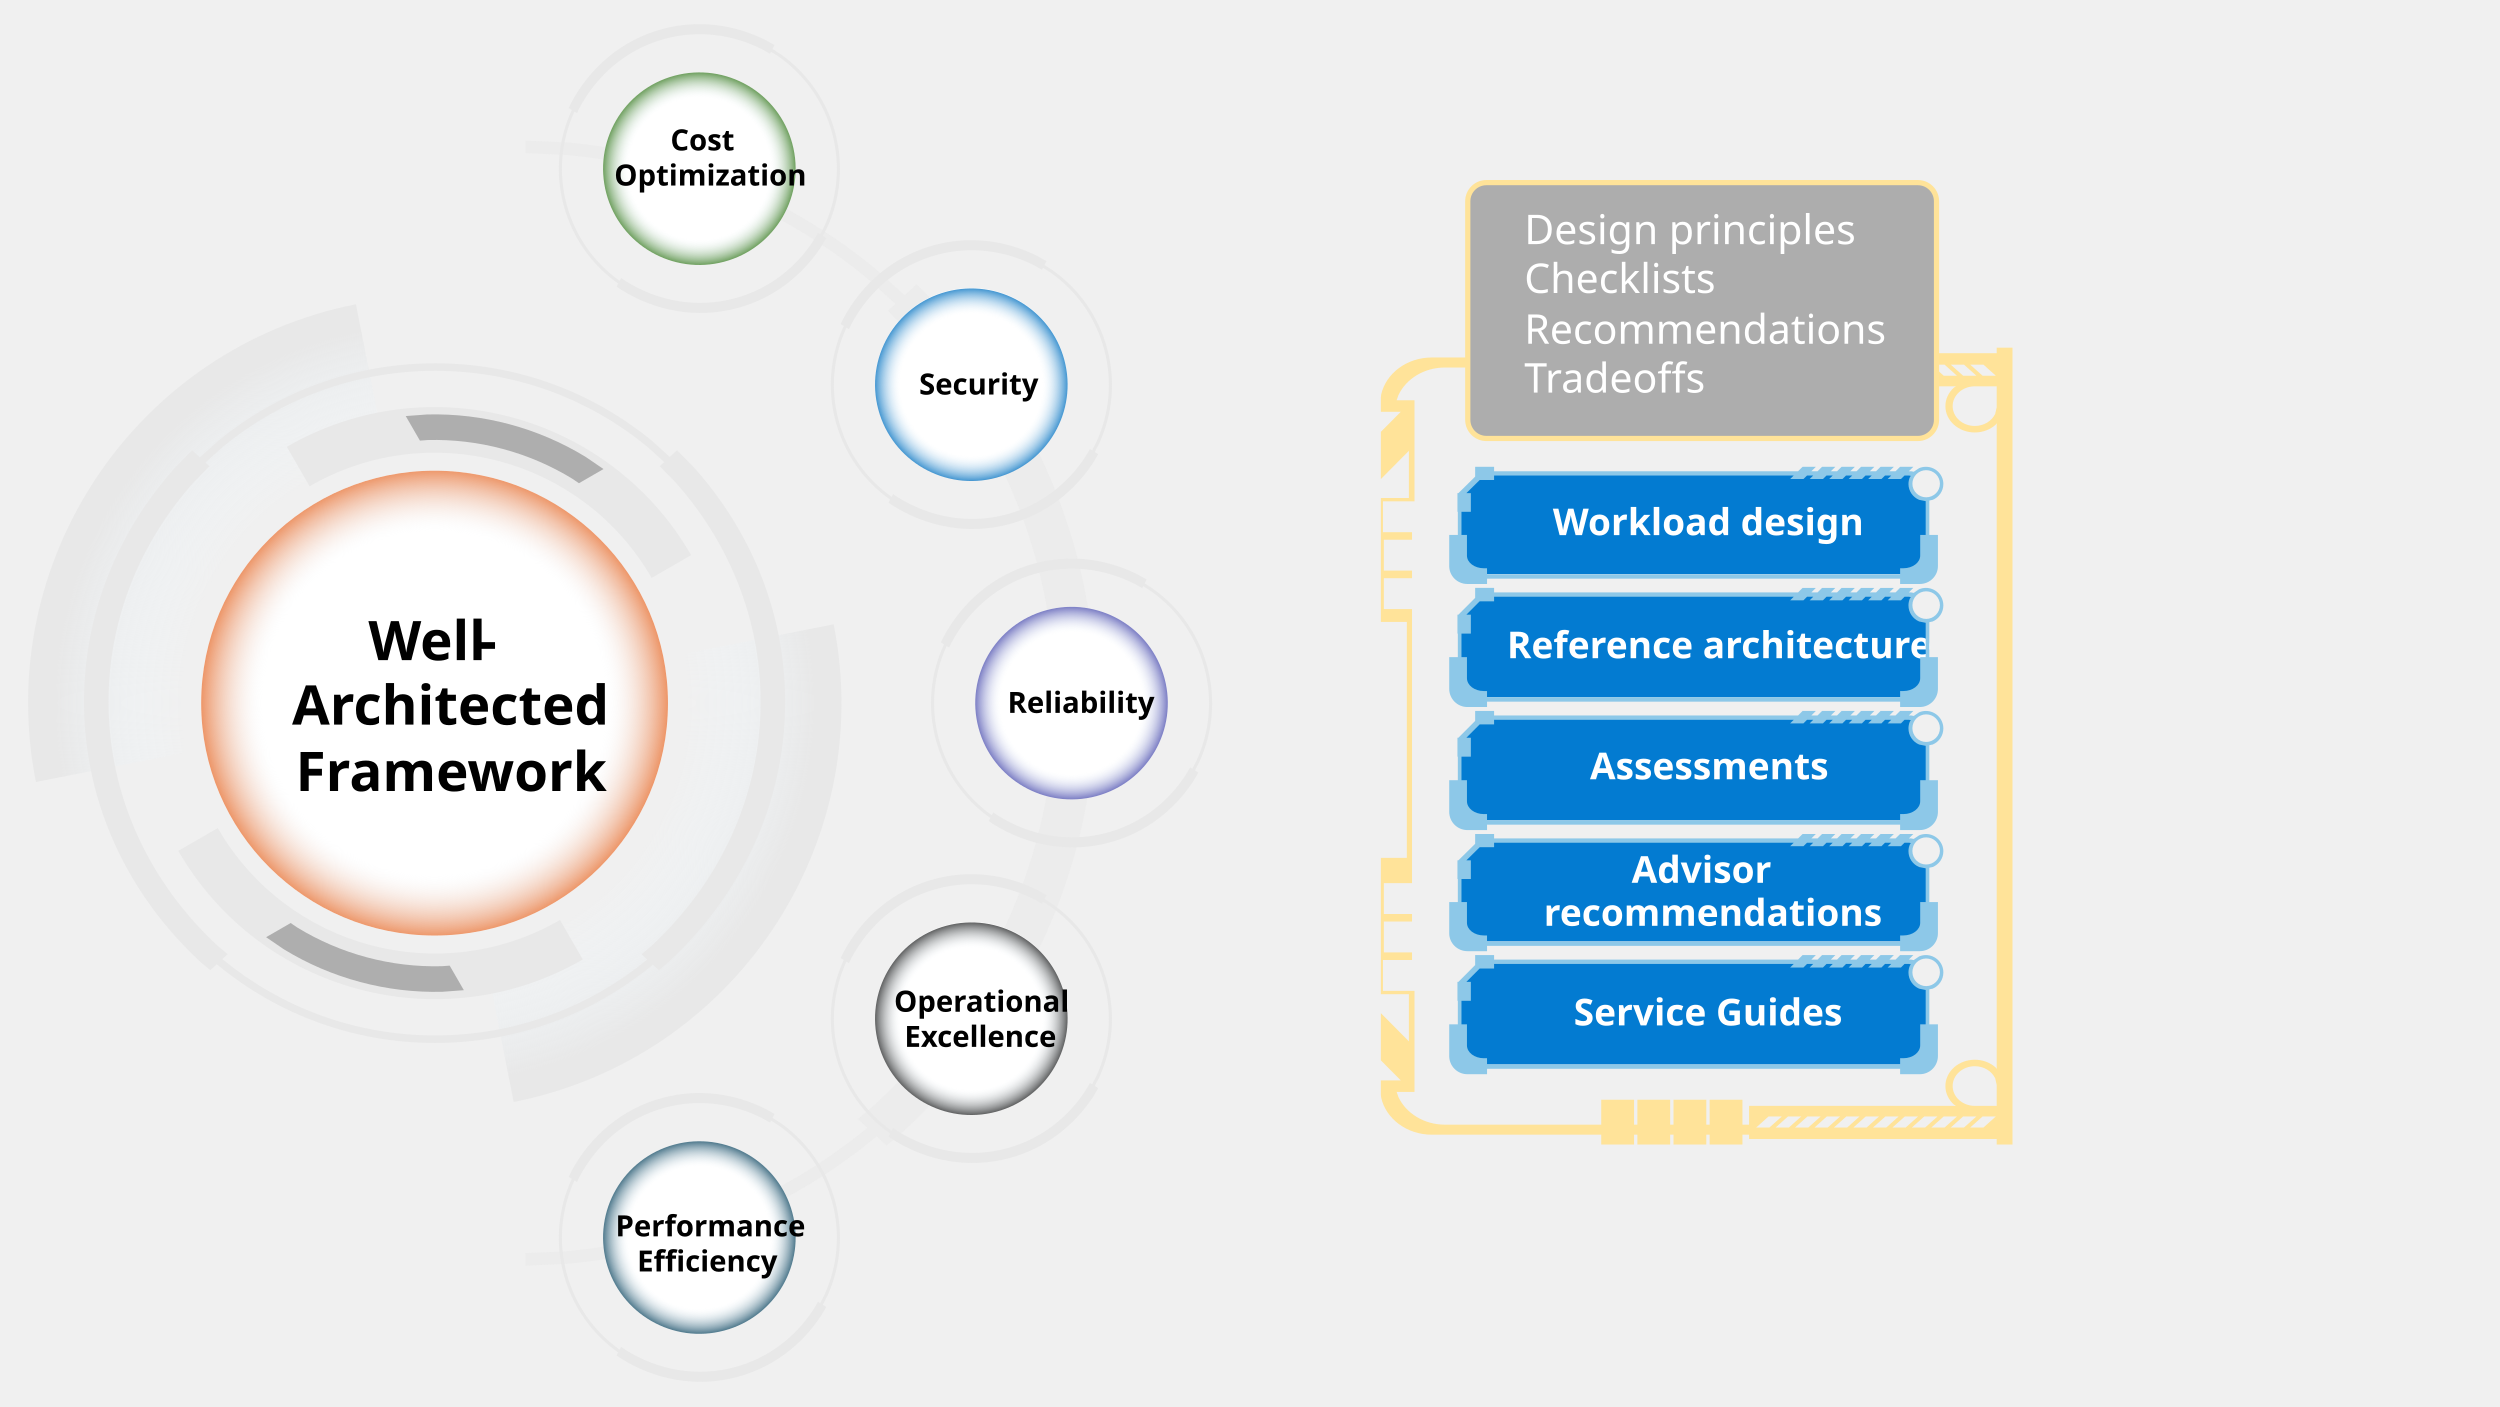
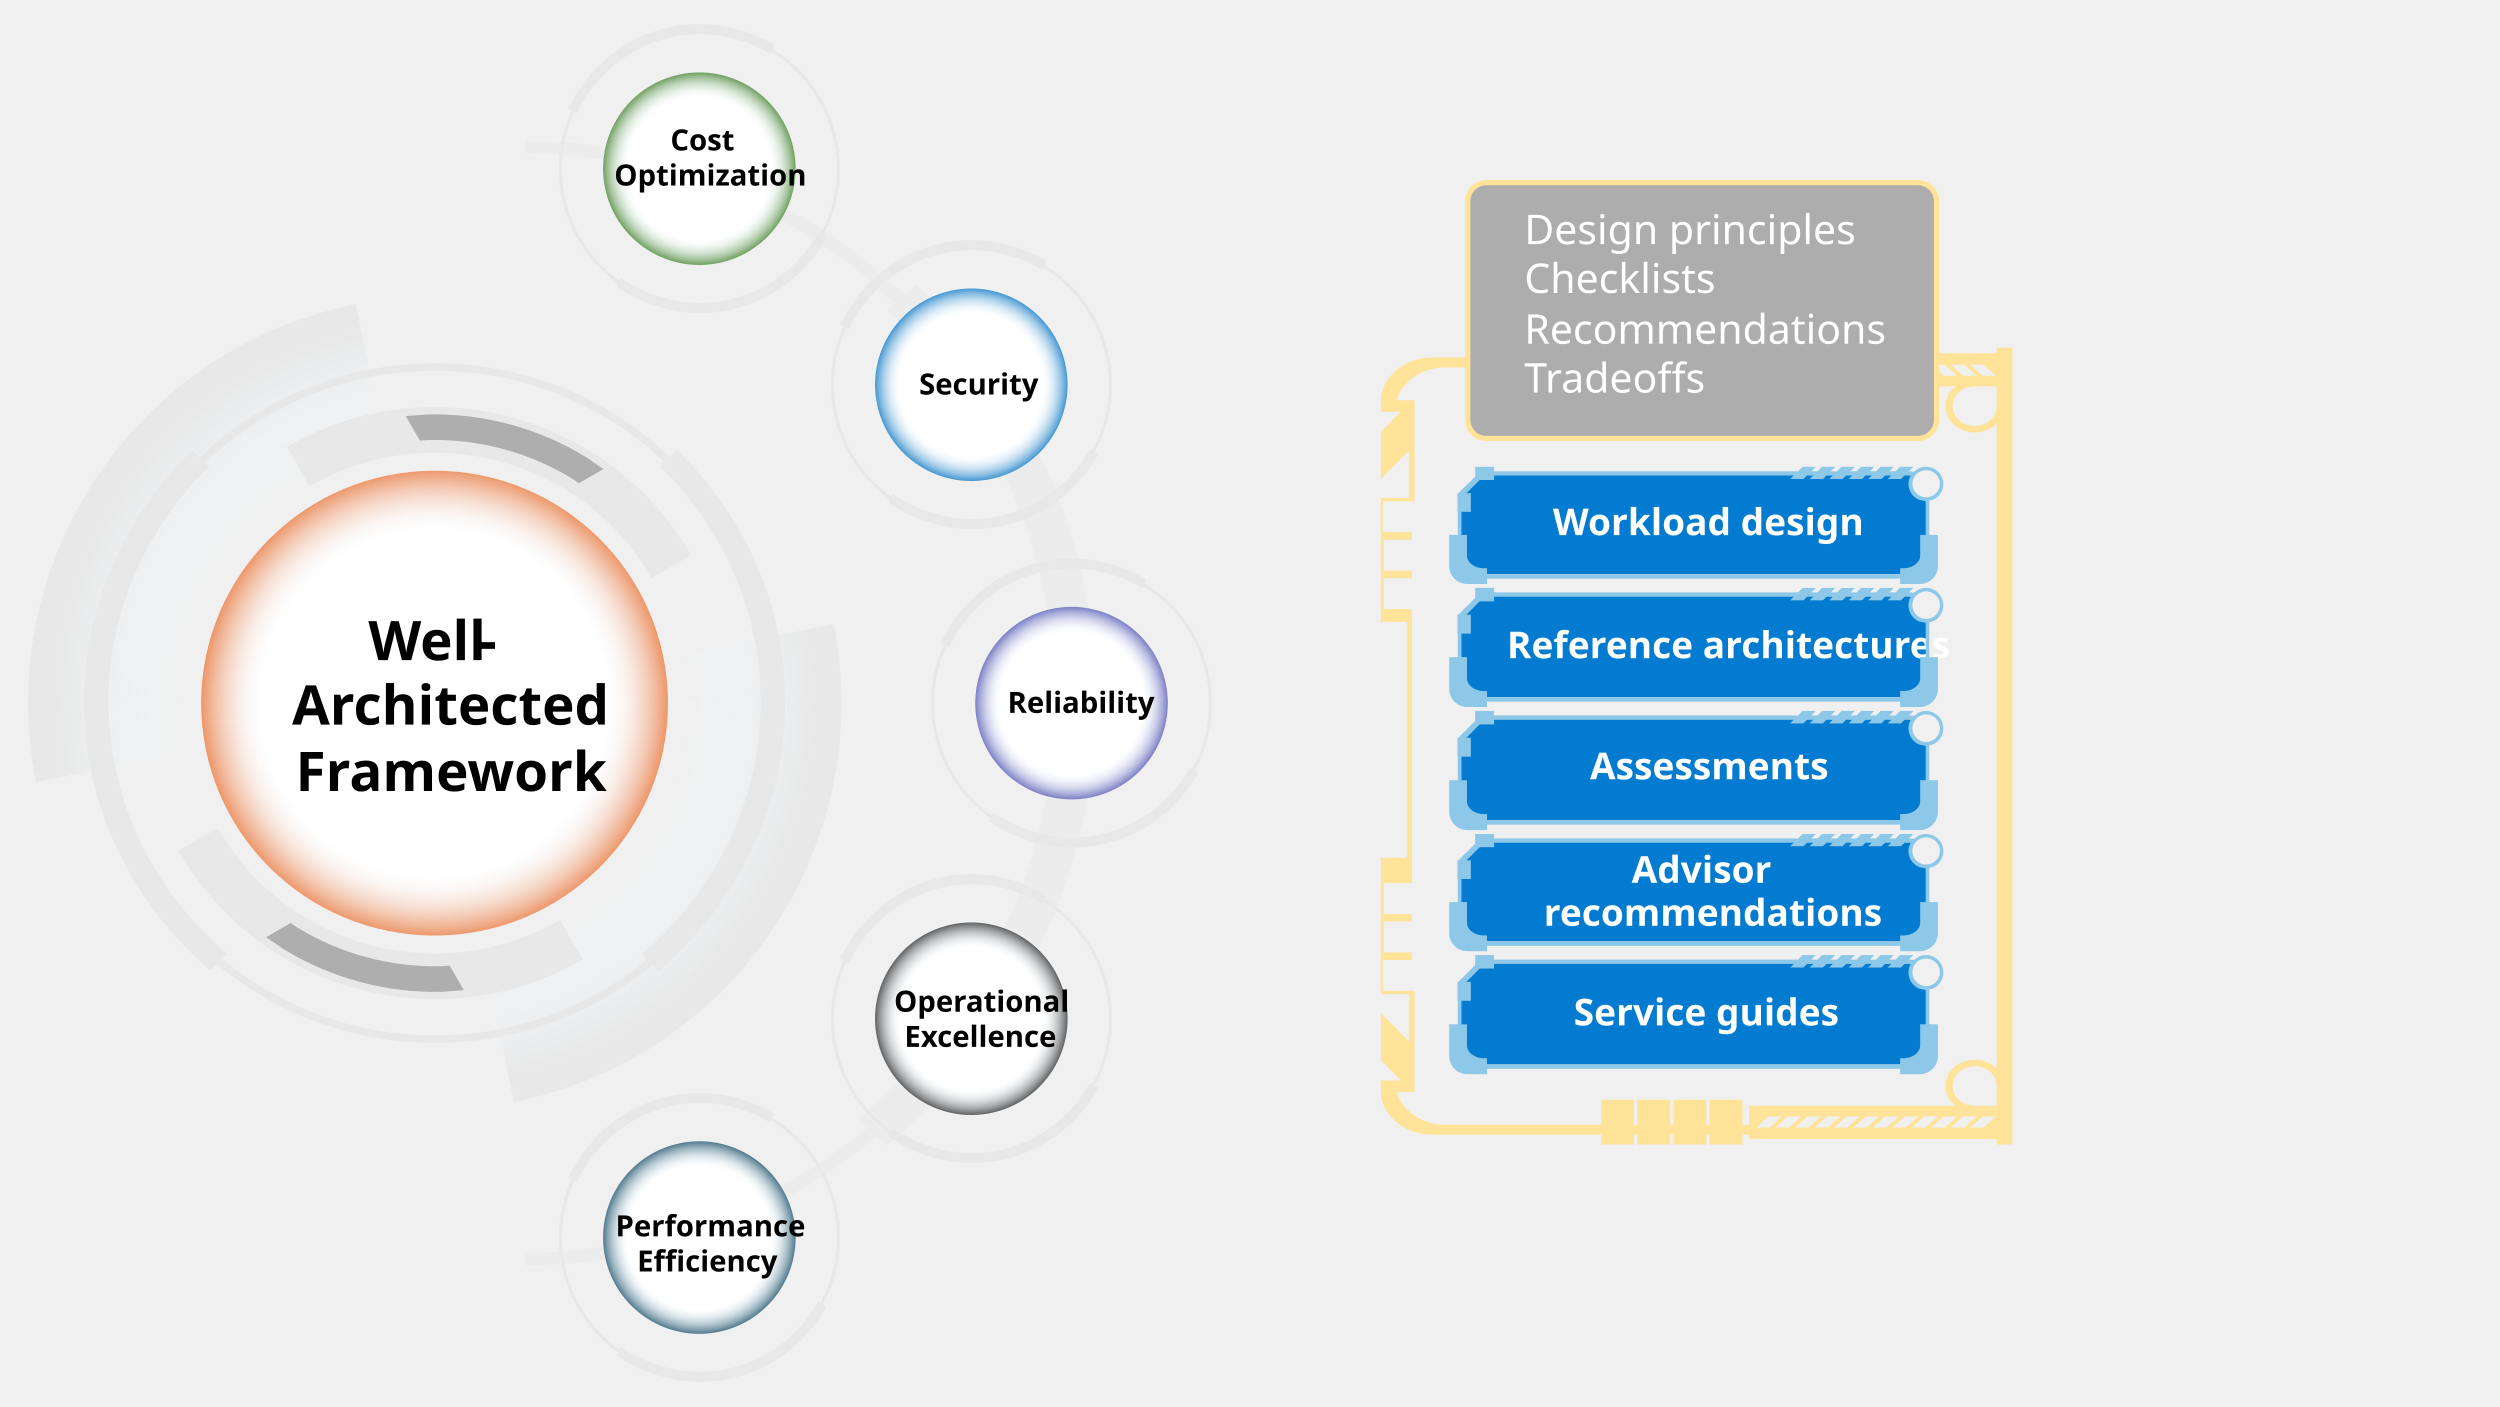
<svg xmlns="http://www.w3.org/2000/svg" width="1280" height="720" overflow="hidden">
  <defs>
    <clipPath id="clip0">
      <rect x="0" y="0" width="1280" height="720" />
    </clipPath>
    <radialGradient cx="1982964" cy="1982964" r="2804334" fx="1982964" fy="1982964" gradientUnits="userSpaceOnUse" spreadMethod="pad" id="fill1" gradientTransform="matrix(-2.03686e-05 -0.000102992 0.000102992 -2.03686e-05 58.7761 604.62)">
      <stop offset="0" stop-color="#F0F8FD" stop-opacity="0" />
      <stop offset="0.44" stop-color="#F0F8FD" stop-opacity="0" />
      <stop offset="0.66" stop-color="#E8E8E8" />
      <stop offset="0.83" stop-color="#E8E8E8" />
      <stop offset="1" stop-color="#D9D9D9" />
    </radialGradient>
    <radialGradient cx="1138237" cy="1133475" r="1606347" fx="1138238" fy="1133475" gradientUnits="userSpaceOnUse" spreadMethod="pad" id="fill2" gradientTransform="matrix(0.000104987 0 0 0.000104987 103 241)">
      <stop offset="0" stop-color="#F0F8FD" stop-opacity="0" />
      <stop offset="0.52" stop-color="#F0F8FD" stop-opacity="0" />
      <stop offset="0.74" stop-color="#E97132" />
      <stop offset="0.97" stop-color="#C00000" />
      <stop offset="1" stop-color="#C00000" />
    </radialGradient>
    <radialGradient cx="469482" cy="469482" r="663948" fx="469482" fy="469482" gradientUnits="userSpaceOnUse" spreadMethod="pad" id="fill3" gradientTransform="matrix(2.71726e-05 0.00010141 -0.00010141 2.71726e-05 392.922 573.26)">
      <stop offset="0" stop-color="#F0F8FD" stop-opacity="0" />
      <stop offset="0.52" stop-color="#F0F8FD" stop-opacity="0" />
      <stop offset="0.74" stop-color="#104862" />
      <stop offset="1" stop-color="#215F9A" />
    </radialGradient>
    <radialGradient cx="469482" cy="469482" r="663948" fx="469482" fy="469482" gradientUnits="userSpaceOnUse" spreadMethod="pad" id="fill4" gradientTransform="matrix(2.71726e-05 0.00010141 -0.00010141 2.71726e-05 392.922 26.006)">
      <stop offset="0" stop-color="#F0F8FD" stop-opacity="0" />
      <stop offset="0.52" stop-color="#F0F8FD" stop-opacity="0" />
      <stop offset="0.74" stop-color="#3B7D23" />
      <stop offset="1" stop-color="#92D050" />
    </radialGradient>
    <radialGradient cx="469482" cy="469482" r="663948" fx="469482" fy="469482" gradientUnits="userSpaceOnUse" spreadMethod="pad" id="fill5" gradientTransform="matrix(2.71726e-05 0.00010141 -0.00010141 2.71726e-05 532.171 136.617)">
      <stop offset="0" stop-color="#F0F8FD" stop-opacity="0" />
      <stop offset="0.52" stop-color="#F0F8FD" stop-opacity="0" />
      <stop offset="0.74" stop-color="#0070C0" />
      <stop offset="1" stop-color="#A2D8F0" />
    </radialGradient>
    <radialGradient cx="469482" cy="469482" r="663948" fx="469482" fy="469482" gradientUnits="userSpaceOnUse" spreadMethod="pad" id="fill6" gradientTransform="matrix(2.71726e-05 0.00010141 -0.00010141 2.71726e-05 532.171 461.218)">
      <stop offset="0" stop-color="#F0F8FD" stop-opacity="0" />
      <stop offset="0.52" stop-color="#F0F8FD" stop-opacity="0" />
      <stop offset="0.74" stop-color="#262626" />
      <stop offset="1" stop-color="#D9D9D9" />
    </radialGradient>
    <radialGradient cx="469482" cy="469482" r="663948" fx="469482" fy="469482" gradientUnits="userSpaceOnUse" spreadMethod="pad" id="fill7" gradientTransform="matrix(2.71726e-05 0.00010141 -0.00010141 2.71726e-05 583.471 299.633)">
      <stop offset="0" stop-color="#F0F8FD" stop-opacity="0" />
      <stop offset="0.52" stop-color="#F0F8FD" stop-opacity="0" />
      <stop offset="0.74" stop-color="#4C4EAE" />
      <stop offset="1" stop-color="#E59EDD" />
    </radialGradient>
  </defs>
  <g clip-path="url(#clip0)">
    <rect x="0" y="0" width="1280" height="720" fill="#22375A" fill-opacity="0" />
    <path d="M759.477 242 978.227 242 980.153 242.384 978.831 244.322C978.427 245.264 978.204 246.3 978.204 247.388 978.204 251.737 981.773 255.263 986.176 255.263L987 255.099 987 285.333C987 290.12 983.072 294 978.227 294L756.773 294C751.928 294 748 290.12 748 285.333L748 252.28Z" fill="#037BD1" fill-rule="evenodd" />
    <text fill="#FFFFFF" font-family="Segoe Sans Text Semibold,Segoe Sans Text Semibold_MSFontService,sans-serif" font-weight="600" font-size="19" transform="translate(795.063 274)">Workload design</text>
    <path d="M764.972 243.464 764.972 245.769 757.604 245.769 750.795 252.479 753.079 252.479 753.079 262.037 748.274 262.037 748.274 273.874 751.079 273.874 751.079 284.461C751.079 288.042 754.93 290.944 759.682 290.944L761.361 290.944 761.361 294.092 972.86 294.092 972.86 290.944 974.539 290.944C979.291 290.944 983.142 288.042 983.142 284.461L983.142 273.874 985.947 273.874 985.947 256.584 982.59 255.916C979.384 254.579 977.135 251.45 977.135 247.804 977.135 246.588 977.385 245.43 977.837 244.377L978.332 243.653 977.385 243.464 975.118 243.464 973.292 245.264 966.488 245.264 968.315 243.464 965.134 243.464 963.308 245.264 956.504 245.264 958.33 243.464 955.149 243.464 953.323 245.264 946.519 245.264 948.346 243.464 945.165 243.464 943.339 245.264 936.535 245.264 938.361 243.464 935.18 243.464 933.354 245.264 926.55 245.264 928.376 243.464 925.196 243.464 923.37 245.264 916.566 245.264 918.392 243.464ZM986.196 240.729C982.303 240.729 979.146 243.84 979.146 247.677 979.146 251.515 982.303 254.625 986.196 254.625 990.09 254.625 993.246 251.515 993.246 247.677 993.246 243.84 990.09 240.729 986.196 240.729ZM755.274 239 764.972 239 764.972 241.274 920.615 241.274 922.914 239.007 929.718 239.007 927.419 241.274 930.599 241.274 932.899 239.007 939.702 239.007 937.403 241.274 940.584 241.274 942.883 239.007 949.687 239.007 947.388 241.274 950.568 241.274 952.868 239.007 959.672 239.007 957.372 241.274 960.553 241.274 962.852 239.007 969.656 239.007 967.357 241.274 970.537 241.274 972.837 239.007 979.641 239.007 977.341 241.274 978.508 241.274 979.818 241.534 982.59 239.692C983.659 239.246 984.834 239 986.067 239 991.001 239 995 242.942 995 247.804 995 251.45 992.75 254.579 989.544 255.916L987.81 256.261 987.81 273.874 992.221 273.874 992.221 289.832C992.221 294.895 988.056 299 982.919 299L972.86 299 972.86 296.283 761.361 296.283 761.361 299 751.303 299C746.165 299 742 294.895 742 289.832L742 273.874 746.411 273.874 746.411 262.037 746.212 262.037 746.212 252.479 746.712 252.479 755.274 244.041Z" fill="#8DC8E8" fill-rule="evenodd" />
    <path d="M759.477 305 978.227 305 980.153 305.384 978.831 307.322C978.427 308.264 978.204 309.3 978.204 310.388 978.204 314.737 981.773 318.263 986.176 318.263L987 318.099 987 348.333C987 353.12 983.072 357 978.227 357L756.773 357C751.928 357 748 353.12 748 348.333L748 315.28Z" fill="#037BD1" fill-rule="evenodd" />
-     <text fill="#FFFFFF" font-family="Segoe Sans Text Semibold,Segoe Sans Text Semibold_MSFontService,sans-serif" font-weight="600" font-size="19" transform="translate(771.563 337)">Reference architecture</text>
+     <text fill="#FFFFFF" font-family="Segoe Sans Text Semibold,Segoe Sans Text Semibold_MSFontService,sans-serif" font-weight="600" font-size="19" transform="translate(771.563 337)">Reference architectures</text>
    <path d="M764.972 305.539 764.972 307.881 757.604 307.881 750.795 314.704 753.079 314.704 753.079 324.421 748.274 324.421 748.274 336.455 751.079 336.455 751.079 347.219C751.079 350.859 754.93 353.81 759.682 353.81L761.361 353.81 761.361 357.011 972.86 357.011 972.86 353.81 974.539 353.81C979.291 353.81 983.142 350.859 983.142 347.219L983.142 336.455 985.947 336.455 985.947 318.877 982.59 318.198C979.384 316.839 977.135 313.658 977.135 309.951 977.135 308.715 977.385 307.537 977.837 306.467L978.332 305.73 977.385 305.539 975.118 305.539 973.292 307.369 966.488 307.369 968.315 305.539 965.134 305.539 963.308 307.368 956.504 307.369 958.33 305.539 955.149 305.539 953.323 307.369 946.519 307.369 948.346 305.539 945.165 305.539 943.339 307.369 936.535 307.368 938.361 305.539 935.18 305.539 933.354 307.368 926.55 307.369 928.376 305.539 925.196 305.539 923.37 307.369 916.566 307.368 918.392 305.539ZM986.196 302.758C982.303 302.758 979.146 305.92 979.146 309.822 979.146 313.723 982.303 316.886 986.196 316.886 990.09 316.886 993.246 313.723 993.246 309.822 993.246 305.92 990.09 302.758 986.196 302.758ZM755.274 301 764.972 301 764.972 303.312 920.615 303.312 922.914 301.008 929.718 301.008 927.419 303.312 930.599 303.312 932.899 301.008 939.702 301.007 937.403 303.312 940.584 303.312 942.883 301.007 949.687 301.008 947.388 303.312 950.568 303.312 952.868 301.008 959.672 301.008 957.372 303.312 960.553 303.312 962.852 301.008 969.656 301.007 967.357 303.312 970.537 303.312 972.837 301.008 979.641 301.008 977.341 303.312 978.508 303.312 979.818 303.577 982.59 301.703C983.659 301.251 984.834 301 986.067 301 991.001 301 995 305.007 995 309.951 995 313.658 992.75 316.839 989.544 318.198L987.81 318.548 987.81 336.455 992.221 336.455 992.221 352.679C992.221 357.827 988.056 362 982.919 362L972.86 362 972.86 359.238 761.361 359.238 761.361 362 751.303 362C746.165 362 742 357.827 742 352.679L742 336.455 746.411 336.455 746.411 324.421 746.212 324.421 746.212 314.704 746.712 314.704 755.274 306.125Z" fill="#8DC8E8" fill-rule="evenodd" />
    <path d="M759.477 368 978.227 368 980.153 368.384 978.831 370.322C978.427 371.264 978.204 372.3 978.204 373.388 978.204 377.737 981.773 381.263 986.176 381.263L987 381.099 987 411.333C987 416.12 983.072 420 978.227 420L756.773 420C751.928 420 748 416.12 748 411.333L748 378.28Z" fill="#037BD1" fill-rule="evenodd" />
    <text fill="#FFFFFF" font-family="Segoe Sans Text Semibold,Segoe Sans Text Semibold_MSFontService,sans-serif" font-weight="600" font-size="19" transform="translate(814.063 399)">Assessments</text>
    <path d="M764.972 368.539 764.972 370.881 757.604 370.881 750.795 377.704 753.079 377.704 753.079 387.421 748.274 387.421 748.274 399.455 751.079 399.455 751.079 410.219C751.079 413.859 754.93 416.81 759.682 416.81L761.361 416.81 761.361 420.011 972.86 420.011 972.86 416.81 974.539 416.81C979.291 416.81 983.142 413.859 983.142 410.219L983.142 399.455 985.947 399.455 985.947 381.877 982.59 381.198C979.384 379.839 977.135 376.658 977.135 372.951 977.135 371.715 977.385 370.537 977.837 369.467L978.332 368.73 977.385 368.539 975.118 368.539 973.292 370.369 966.488 370.369 968.315 368.539 965.134 368.539 963.308 370.368 956.504 370.369 958.33 368.539 955.149 368.539 953.323 370.369 946.519 370.369 948.346 368.539 945.165 368.539 943.339 370.369 936.535 370.368 938.361 368.539 935.18 368.539 933.354 370.368 926.55 370.369 928.376 368.539 925.196 368.539 923.37 370.369 916.566 370.368 918.392 368.539ZM986.196 365.758C982.303 365.758 979.146 368.92 979.146 372.822 979.146 376.723 982.303 379.886 986.196 379.886 990.09 379.886 993.246 376.723 993.246 372.822 993.246 368.92 990.09 365.758 986.196 365.758ZM755.274 364 764.972 364 764.972 366.312 920.615 366.312 922.914 364.008 929.718 364.008 927.419 366.312 930.599 366.312 932.899 364.008 939.702 364.007 937.403 366.312 940.584 366.312 942.883 364.007 949.687 364.008 947.388 366.312 950.568 366.312 952.868 364.008 959.672 364.008 957.372 366.312 960.553 366.312 962.852 364.008 969.656 364.007 967.357 366.312 970.537 366.312 972.837 364.008 979.641 364.008 977.341 366.312 978.508 366.312 979.818 366.577 982.59 364.703C983.659 364.251 984.834 364 986.067 364 991.001 364 995 368.007 995 372.951 995 376.658 992.75 379.839 989.544 381.198L987.81 381.548 987.81 399.455 992.221 399.455 992.221 415.679C992.221 420.827 988.056 425 982.919 425L972.86 425 972.86 422.238 761.361 422.238 761.361 425 751.303 425C746.165 425 742 420.827 742 415.679L742 399.455 746.411 399.455 746.411 387.421 746.212 387.421 746.212 377.704 746.712 377.704 755.274 369.125Z" fill="#8DC8E8" fill-rule="evenodd" />
    <path d="M759.477 430 978.227 430 980.153 430.384 978.831 432.322C978.427 433.264 978.204 434.3 978.204 435.388 978.204 439.737 981.773 443.263 986.176 443.263L987 443.099 987 473.333C987 478.12 983.072 482 978.227 482L756.773 482C751.928 482 748 478.12 748 473.333L748 440.28Z" fill="#037BD1" fill-rule="evenodd" />
    <text fill="#FFFFFF" font-family="Segoe Sans Text Semibold,Segoe Sans Text Semibold_MSFontService,sans-serif" font-weight="600" font-size="19" transform="translate(835.396 452)">Advisor</text>
    <text fill="#FFFFFF" font-family="Segoe Sans Text Semibold,Segoe Sans Text Semibold_MSFontService,sans-serif" font-weight="600" font-size="19" transform="translate(790.396 474)">recommendations</text>
    <path d="M764.972 431.464 764.972 433.769 757.604 433.769 750.795 440.479 753.079 440.479 753.079 450.037 748.274 450.037 748.274 461.874 751.079 461.874 751.079 472.461C751.079 476.042 754.93 478.944 759.682 478.944L761.361 478.944 761.361 482.092 972.86 482.092 972.86 478.944 974.539 478.944C979.291 478.944 983.142 476.042 983.142 472.461L983.142 461.874 985.947 461.874 985.947 444.584 982.59 443.916C979.384 442.579 977.135 439.45 977.135 435.804 977.135 434.588 977.385 433.43 977.837 432.377L978.332 431.653 977.385 431.464 975.118 431.464 973.292 433.264 966.488 433.264 968.315 431.464 965.134 431.464 963.308 433.264 956.504 433.264 958.33 431.464 955.149 431.464 953.323 433.264 946.519 433.264 948.346 431.464 945.165 431.464 943.339 433.264 936.535 433.264 938.361 431.464 935.18 431.464 933.354 433.264 926.55 433.264 928.376 431.464 925.196 431.464 923.37 433.264 916.566 433.264 918.392 431.464ZM986.196 428.729C982.303 428.729 979.146 431.84 979.146 435.677 979.146 439.515 982.303 442.625 986.196 442.625 990.09 442.625 993.246 439.515 993.246 435.677 993.246 431.84 990.09 428.729 986.196 428.729ZM755.274 427 764.972 427 764.972 429.274 920.615 429.274 922.914 427.007 929.718 427.007 927.419 429.274 930.599 429.274 932.899 427.007 939.702 427.007 937.403 429.274 940.584 429.274 942.883 427.007 949.687 427.007 947.388 429.274 950.568 429.274 952.868 427.007 959.672 427.007 957.372 429.274 960.553 429.274 962.852 427.007 969.656 427.007 967.357 429.274 970.537 429.274 972.837 427.007 979.641 427.007 977.341 429.274 978.508 429.274 979.818 429.534 982.59 427.692C983.659 427.246 984.834 427 986.067 427 991.001 427 995 430.942 995 435.804 995 439.45 992.75 442.579 989.544 443.916L987.81 444.261 987.81 461.874 992.221 461.874 992.221 477.832C992.221 482.895 988.056 487 982.919 487L972.86 487 972.86 484.283 761.361 484.283 761.361 487 751.303 487C746.165 487 742 482.895 742 477.832L742 461.874 746.411 461.874 746.411 450.037 746.212 450.037 746.212 440.479 746.712 440.479 755.274 432.041Z" fill="#8DC8E8" fill-rule="evenodd" />
    <path d="M759.477 493 978.227 493 980.153 493.384 978.831 495.322C978.427 496.264 978.204 497.3 978.204 498.388 978.204 502.737 981.773 506.263 986.176 506.263L987 506.099 987 536.333C987 541.12 983.072 545 978.227 545L756.773 545C751.928 545 748 541.12 748 536.333L748 503.28Z" fill="#037BD1" fill-rule="evenodd" />
-     <text fill="#FFFFFF" font-family="Segoe Sans Text Semibold,Segoe Sans Text Semibold_MSFontService,sans-serif" font-weight="600" font-size="19" transform="translate(805.729 525)">Service Guides</text>
+     <text fill="#FFFFFF" font-family="Segoe Sans Text Semibold,Segoe Sans Text Semibold_MSFontService,sans-serif" font-weight="600" font-size="19" transform="translate(805.729 525)">Service guides</text>
    <path d="M764.972 493.539 764.972 495.881 757.604 495.881 750.795 502.704 753.079 502.704 753.079 512.421 748.274 512.421 748.274 524.455 751.079 524.455 751.079 535.219C751.079 538.859 754.93 541.81 759.682 541.81L761.361 541.81 761.361 545.011 972.86 545.011 972.86 541.81 974.539 541.81C979.291 541.81 983.142 538.859 983.142 535.219L983.142 524.455 985.947 524.455 985.947 506.877 982.59 506.198C979.384 504.839 977.135 501.658 977.135 497.951 977.135 496.715 977.385 495.537 977.837 494.467L978.332 493.73 977.385 493.539 975.118 493.539 973.292 495.369 966.488 495.369 968.315 493.539 965.134 493.539 963.308 495.368 956.504 495.369 958.33 493.539 955.149 493.539 953.323 495.369 946.519 495.369 948.346 493.539 945.165 493.539 943.339 495.369 936.535 495.368 938.361 493.539 935.18 493.539 933.354 495.368 926.55 495.369 928.376 493.539 925.196 493.539 923.37 495.369 916.566 495.368 918.392 493.539ZM986.196 490.758C982.303 490.758 979.146 493.92 979.146 497.822 979.146 501.723 982.303 504.886 986.196 504.886 990.09 504.886 993.246 501.723 993.246 497.822 993.246 493.92 990.09 490.758 986.196 490.758ZM755.274 489 764.972 489 764.972 491.312 920.615 491.312 922.914 489.008 929.718 489.008 927.419 491.312 930.599 491.312 932.899 489.008 939.702 489.007 937.403 491.312 940.584 491.312 942.883 489.007 949.687 489.008 947.388 491.312 950.568 491.312 952.868 489.008 959.672 489.008 957.372 491.312 960.553 491.312 962.852 489.008 969.656 489.007 967.357 491.312 970.537 491.312 972.837 489.008 979.641 489.008 977.341 491.312 978.508 491.312 979.818 491.577 982.59 489.703C983.659 489.251 984.834 489 986.067 489 991.001 489 995 493.007 995 497.951 995 501.658 992.75 504.839 989.544 506.198L987.81 506.548 987.81 524.455 992.221 524.455 992.221 540.679C992.221 545.827 988.056 550 982.919 550L972.86 550 972.86 547.238 761.361 547.238 761.361 550 751.303 550C746.165 550 742 545.827 742 540.679L742 524.455 746.411 524.455 746.411 512.421 746.212 512.421 746.212 502.704 746.712 502.704 755.274 494.125Z" fill="#8DC8E8" fill-rule="evenodd" />
    <path d="M308.093 14.383 301.766 8.718 308.548 8.718 314.875 14.383ZM288.189 14.383 281.861 8.718 288.643 8.718 294.971 14.383ZM258.331 14.383 252.004 8.718 258.786 8.718 265.113 14.383ZM248.272 14.383 241.944 8.718 248.726 8.718 255.054 14.383ZM228.367 14.383 222.039 8.718 228.821 8.718 235.149 14.383ZM198.51 14.383 192.182 8.718 198.964 8.718 205.292 14.383ZM304.923 14.383 298.141 14.383 291.813 8.718 298.595 8.718ZM278.236 14.383 271.909 8.718 278.69 8.718 285.018 14.383ZM275.066 14.383 268.284 14.383 261.956 8.718 268.738 8.718ZM245.101 14.383 238.32 14.383 231.992 8.718 238.774 8.718ZM218.415 14.383 212.087 8.718 218.869 8.718 225.197 14.383ZM215.244 14.383 208.462 14.383 202.134 8.718 208.917 8.718ZM304.095 40.096C297.833 40.096 292.756 35.551 292.756 29.946 292.756 24.34 297.833 19.795 304.095 19.795L304.095 19.788 315.317 19.788 315.317 30.464 314.543 33.897C312.821 37.54 308.792 40.096 304.095 40.096ZM304.095 388.212 304.095 388.205C297.833 388.205 292.756 383.66 292.756 378.054 292.756 372.448 297.833 367.904 304.095 367.904 308.792 367.904 312.821 370.46 314.543 374.103L315.317 377.536 315.317 388.212ZM32.79 397.827C22.097 397.827 12.923 392.007 9.004 383.713L8.089 381.076 17.215 381.076 17.215 329.32 1.066 329.32 1.066 313.519 15.951 313.519 15.951 309.643 1.532 309.643 1.532 293.842 15.951 293.842 15.951 289.966 1.532 289.966 1.532 274.165 15.951 274.165 15.951 235.994 15.951 172.006 15.951 133.835 1.532 133.835 1.532 118.034 15.951 118.034 15.951 114.158 1.532 114.158 1.532 98.357 15.951 98.357 15.951 94.481 1.066 94.481 1.066 78.68 17.215 78.68 17.215 26.924 8.089 26.924 9.004 24.287C12.923 15.993 22.097 10.173 32.79 10.173L112.832 10.173 112.832 22.952 129.637 22.952 129.637 10.173 131.33 10.173 131.33 22.952 148.136 22.952 148.136 10.173 149.828 10.173 149.828 22.952 166.634 22.952 166.634 10.173 168.327 10.173 168.327 22.952 185.132 22.952 185.132 10.173 188.518 10.173 188.518 19.788 294.488 19.788 293.449 20.415C290.724 22.854 289.039 26.224 289.039 29.946 289.039 37.389 295.78 43.424 304.095 43.424 308.253 43.424 312.017 41.915 314.741 39.476L315.317 38.712 315.317 140.321 315.317 267.679 315.317 369.288 314.741 368.524C312.017 366.085 308.253 364.576 304.095 364.576 295.78 364.576 289.039 370.611 289.039 378.054 289.039 381.776 290.724 385.146 293.449 387.585L294.488 388.212 188.518 388.212 188.518 397.827 185.132 397.827 185.132 385.048 168.327 385.048 168.327 397.827 166.634 397.827 166.634 385.048 149.828 385.048 149.828 397.827 148.136 397.827 148.136 385.048 131.33 385.048 131.33 397.827 129.637 397.827 129.637 385.048 112.832 385.048 112.832 397.827ZM301.766 399.282 308.093 393.617 314.875 393.617 308.548 399.282ZM291.813 399.282 298.141 393.617 304.923 393.617 298.595 399.282ZM281.861 399.282 288.189 393.617 294.971 393.617 288.643 399.282ZM278.69 399.282 271.909 399.282 278.236 393.617 285.018 393.617ZM261.956 399.282 268.284 393.617 275.066 393.617 268.738 399.282ZM258.786 399.282 252.004 399.282 258.331 393.617 265.113 393.617ZM241.944 399.282 248.272 393.617 255.054 393.617 248.726 399.282ZM231.992 399.282 238.32 393.617 245.101 393.617 238.774 399.282ZM222.039 399.282 228.367 393.617 235.149 393.617 228.821 399.282ZM218.869 399.282 212.087 399.282 218.415 393.617 225.197 393.617ZM202.134 399.282 208.462 393.617 215.244 393.617 208.917 399.282ZM198.964 399.282 192.182 399.282 198.51 393.617 205.292 393.617ZM168.327 408 185.132 408 185.132 402.964 188.518 402.964 188.518 405.165 315.317 405.165 315.317 408 333 408 333 408 323.409 408 323.409 267.679 323.409 140.321 323.409 0 333 0 333 0 315.317 0 315.317 2.835 188.518 2.835 188.518 5.036 185.132 5.036 185.132 0 168.327 0 168.327 5.036 166.634 5.036 166.634 0 149.828 0 149.828 5.036 148.136 5.036 148.136 0 131.33 0 131.33 5.036 129.637 5.036 129.637 0 112.832 0 112.832 5.036 26.098 5.036C13.308 5.036 2.636 13.158 0.168 23.955L0 25.448 0 32.84 10.191 32.84 0 43.104 0 67.275 14.358 52.815 14.358 76.964 0 76.964 0 140.321 0 146.756 13.291 146.756 13.291 267.559 0 267.559 0 267.679 0 331.036 14.358 331.036 14.358 355.185 0 340.725 0 364.896 10.191 375.16 0 375.16 0 382.552 0.168 384.045C2.636 394.842 13.308 402.964 26.098 402.964L112.832 402.964 112.832 408 129.637 408 129.637 402.964 131.33 402.964 131.33 408 148.136 408 148.136 402.964 149.828 402.964 149.828 408 166.634 408 166.634 402.964 168.327 402.964Z" fill="#FFE399" fill-rule="evenodd" transform="matrix(1 -1.22465e-16 -1.22465e-16 -1 707 586)" />
    <path d="M751.5 103.046C751.5 97.774 755.774 93.5 761.046 93.5L981.954 93.5C987.226 93.5 991.5 97.774 991.5 103.046L991.5 214.954C991.5 220.226 987.226 224.5 981.954 224.5L761.046 224.5C755.774 224.5 751.5 220.226 751.5 214.954Z" stroke="#FFE399" stroke-width="2.667" stroke-miterlimit="8" fill="#ADADAD" fill-rule="evenodd" />
    <text fill="#FFFFFF" font-family="Aptos,Aptos_MSFontService,sans-serif" font-weight="400" font-size="21" transform="translate(780.444 125)">Design principles</text>
    <text fill="#FFFFFF" font-family="Aptos,Aptos_MSFontService,sans-serif" font-weight="400" font-size="21" transform="translate(780.444 150)">Checklists</text>
    <text fill="#FFFFFF" font-family="Aptos,Aptos_MSFontService,sans-serif" font-weight="400" font-size="21" transform="translate(780.444 176)">Recommendations</text>
    <text fill="#FFFFFF" font-family="Aptos,Aptos_MSFontService,sans-serif" font-weight="400" font-size="21" transform="translate(780.444 201)">Tradeoffs</text>
    <path d="M292 0 270.857 0.932C211.106 6.221 156.581 29.628 112.848 65.603L97.824 79.214 91.675 73.533 77.188 88.26C28.967 142.245 0 211.456 0 286.917 0 373.159 37.835 451.236 99.005 507.752L107.07 514.525 112.186 509.798 112.848 510.397C156.581 546.373 211.106 569.779 270.857 575.069L292 576 292 569.607 271.432 568.701C213.006 563.529 159.691 540.641 116.928 505.464L116.902 505.441 121.779 500.935 113.714 494.163C56.308 441.124 20.802 367.851 20.802 286.917 20.802 216.1 47.986 151.148 93.24 100.485L106.384 87.123 102.54 83.571 116.928 70.536C159.691 35.359 213.006 12.472 271.432 7.299L292 6.393Z" fill="#E8E8E8" fill-rule="evenodd" fill-opacity="0.502" transform="matrix(-1 0 0 1 561 72)" />
    <path d="M103 360C103 294.278 156.502 241 222.5 241 288.498 241 342 294.278 342 360 342 425.722 288.498 479 222.5 479 156.502 479 103 425.722 103 360Z" fill="#FFFFFF" fill-rule="evenodd" />
    <path d="M263.006 564.23 247.738 487.031C317.895 473.156 363.521 405.035 349.646 334.877L426.845 319.61C449.152 432.403 375.798 541.923 263.006 564.23ZM18.386 400.39C-3.921 287.597 69.433 178.077 182.225 155.771L197.493 232.969C127.336 246.844 81.71 314.966 95.585 385.123Z" fill="url(#fill1)" fill-rule="evenodd" />
    <path d="M91.285 435.624 111.509 423.948 111.588 424.102C146.99 485.421 225.399 506.431 286.718 471.028L298.394 491.251C225.906 533.102 133.215 508.266 91.365 435.778ZM146.838 228.749C219.326 186.898 312.016 211.734 353.867 284.222L333.644 295.898C298.241 234.579 219.833 213.57 158.514 248.972Z" fill="#E8E8E8" fill-rule="evenodd" />
    <path d="M136.244 479.846 148.818 472.586 152.132 474.845C174.363 488.461 200.173 495.377 226.233 494.7L230.233 494.401 237.493 506.976 226.585 507.792C197.992 508.534 169.673 500.946 145.282 486.007ZM207.738 213.025 218.646 212.209C247.239 211.466 275.558 219.054 299.949 233.994L308.987 240.154 296.413 247.414 293.099 245.155C270.868 231.539 245.058 224.623 218.998 225.3L214.998 225.599Z" fill="#AEAEAE" fill-rule="evenodd" />
    <path d="M179.238 3.86C220.498 3.86 258.339 18.44 287.856 42.712L296.81 50.82 294.748 52.725 302.686 60.792C330.018 91.379 346.437 130.592 346.437 173.346 346.437 222.208 324.992 266.445 290.32 298.466L285.449 302.554 288.136 305.035 287.856 305.289C258.339 329.56 220.498 344.14 179.238 344.14 137.979 344.14 100.138 329.56 70.621 305.289L70.605 305.275 73.551 302.554 68.68 298.466C34.008 266.445 12.563 222.208 12.563 173.346 12.563 130.592 28.982 91.379 56.314 60.792L64.252 52.725 61.931 50.581 70.621 42.712C100.138 18.44 137.979 3.86 179.238 3.86ZM179.238 0C137.043 0 98.343 14.911 68.156 39.733L59.082 47.95 55.369 44.521 46.619 53.412C17.495 86.004 0 127.788 0 173.346 0 225.413 22.851 272.55 59.796 306.67L64.667 310.759 67.757 307.905 68.156 308.267C98.343 333.089 137.043 348 179.238 348 221.434 348 260.134 333.089 290.32 308.267L290.984 307.666 294.333 310.759 299.204 306.67C336.149 272.55 359 225.413 359 173.346 359 127.788 341.505 86.004 312.381 53.412L303.631 44.521 299.659 48.19 290.32 39.733C260.134 14.911 221.434 0 179.238 0Z" fill="#E8E8E8" fill-rule="evenodd" transform="matrix(-1 0 0 1 402 186)" />
    <path d="M103 360C103 294.278 156.502 241 222.5 241 288.498 241 342 294.278 342 360 342 425.722 288.498 479 222.5 479 156.502 479 103 425.722 103 360Z" fill="url(#fill2)" fill-rule="evenodd" />
    <text font-family="Segoe Sans Text Semibold,Segoe Sans Text Semibold_MSFontService,sans-serif" font-weight="600" font-size="28" transform="translate(188.612 338)">Well</text>
    <text font-family="Segoe Sans Text Semibold,Segoe Sans Text Semibold_MSFontService,sans-serif" font-weight="600" font-size="28" transform="translate(245.279 338)">-</text>
    <text font-family="Segoe Sans Text Semibold,Segoe Sans Text Semibold_MSFontService,sans-serif" font-weight="600" font-size="28" transform="translate(149.532 371)">Architected</text>
    <text font-family="Segoe Sans Text Semibold,Segoe Sans Text Semibold_MSFontService,sans-serif" font-weight="600" font-size="28" transform="translate(151.366 405)">Framework</text>
    <path d="M345.312 586.017C371.606 578.972 398.634 594.576 405.679 620.87 412.725 647.164 397.12 674.192 370.826 681.237 344.532 688.283 317.505 672.678 310.459 646.384 303.414 620.09 319.018 593.063 345.312 586.017Z" fill="#FFFFFF" fill-rule="evenodd" />
    <path d="M73.868 1.596C90.872 1.596 106.467 7.627 118.632 17.666L122.322 21.02 121.472 21.808 124.744 25.145C136.008 37.796 142.774 54.015 142.774 71.699 142.774 91.909 133.936 110.207 119.648 123.451L117.64 125.142 118.747 126.168 118.632 126.273C106.467 136.312 90.872 142.343 73.868 142.343 56.864 142.343 41.269 136.312 29.104 126.273L29.098 126.267 30.312 125.142 28.304 123.451C14.015 110.207 5.178 91.909 5.178 71.699 5.178 54.015 11.944 37.796 23.208 25.145L26.48 21.808 25.523 20.921 29.104 17.666C41.269 7.627 56.864 1.596 73.868 1.596ZM73.868 0C56.478 0 40.529 6.167 28.089 16.434L24.349 19.833 22.819 18.415 19.213 22.092C7.21 35.573 0 52.855 0 71.699 0 93.235 9.417 112.732 24.643 126.844L26.651 128.536 27.924 127.355 28.089 127.505C40.529 137.772 56.478 143.939 73.868 143.939 91.258 143.939 107.207 137.772 119.647 127.505L119.921 127.256 121.301 128.536 123.309 126.844C138.535 112.732 147.952 93.235 147.952 71.699 147.952 52.855 140.742 35.573 128.739 22.092L125.133 18.415 123.496 19.932 119.647 16.434C107.207 6.167 91.258 0 73.868 0Z" fill="#E8E8E8" fill-rule="evenodd" transform="matrix(-0.258819 -0.965926 -0.965926 0.258819 446.733 686.455)" />
    <path d="M345.312 586.017C371.606 578.972 398.634 594.576 405.679 620.87 412.725 647.164 397.12 674.192 370.826 681.237 344.532 688.283 317.505 672.678 310.459 646.384 303.414 620.09 319.018 593.063 345.312 586.017Z" fill="url(#fill3)" fill-rule="evenodd" />
    <text font-family="Segoe Sans Text Semibold,Segoe Sans Text Semibold_MSFontService,sans-serif" font-weight="600" font-size="15" transform="translate(315.139 633)">Performance</text>
    <text font-family="Segoe Sans Text Semibold,Segoe Sans Text Semibold_MSFontService,sans-serif" font-weight="600" font-size="15" transform="translate(326.219 651)">Efficiency</text>
    <path d="M345.312 38.763C371.606 31.717 398.634 47.322 405.679 73.616 412.725 99.91 397.12 126.937 370.826 133.983 344.532 141.028 317.505 125.424 310.459 99.13 303.414 72.836 319.018 45.809 345.312 38.763Z" fill="#FFFFFF" fill-rule="evenodd" />
    <path d="M73.868 1.596C90.872 1.596 106.467 7.627 118.632 17.666L122.322 21.02 121.472 21.808 124.744 25.145C136.008 37.796 142.774 54.015 142.774 71.699 142.774 91.909 133.936 110.207 119.648 123.451L117.64 125.142 118.747 126.168 118.632 126.273C106.467 136.312 90.872 142.343 73.868 142.343 56.864 142.343 41.269 136.312 29.104 126.273L29.098 126.267 30.312 125.142 28.304 123.451C14.015 110.207 5.178 91.909 5.178 71.699 5.178 54.015 11.944 37.796 23.208 25.145L26.48 21.808 25.523 20.921 29.104 17.666C41.269 7.627 56.864 1.596 73.868 1.596ZM73.868 0C56.478 0 40.529 6.167 28.089 16.434L24.349 19.833 22.819 18.415 19.213 22.092C7.21 35.573 0 52.855 0 71.699 0 93.235 9.417 112.732 24.643 126.844L26.651 128.536 27.924 127.355 28.089 127.505C40.529 137.772 56.478 143.939 73.868 143.939 91.258 143.939 107.207 137.772 119.647 127.505L119.921 127.256 121.301 128.536 123.309 126.844C138.535 112.732 147.952 93.235 147.952 71.699 147.952 52.855 140.742 35.573 128.739 22.092L125.133 18.415 123.496 19.932 119.647 16.434C107.207 6.167 91.258 0 73.868 0Z" fill="#E8E8E8" fill-rule="evenodd" transform="matrix(-0.258819 -0.965926 -0.965926 0.258819 446.733 139.201)" />
    <path d="M345.312 38.763C371.606 31.718 398.634 47.322 405.679 73.616 412.725 99.91 397.12 126.937 370.826 133.983 344.532 141.029 317.505 125.424 310.459 99.13 303.414 72.836 319.018 45.809 345.312 38.763Z" fill="url(#fill4)" fill-rule="evenodd" />
    <text font-family="Segoe Sans Text Semibold,Segoe Sans Text Semibold_MSFontService,sans-serif" font-weight="600" font-size="15" transform="translate(343.233 77)">Cost</text>
    <text font-family="Segoe Sans Text Semibold,Segoe Sans Text Semibold_MSFontService,sans-serif" font-weight="600" font-size="15" transform="translate(314.486 95)">Optimization</text>
    <path d="M484.561 149.153C510.855 142.108 537.883 157.712 544.928 184.006 551.974 210.301 536.37 237.328 510.075 244.373 483.781 251.419 456.754 235.815 449.708 209.52 442.663 183.226 458.267 156.199 484.561 149.153Z" fill="#FFFFFF" fill-rule="evenodd" />
    <path d="M73.868 1.596C90.872 1.596 106.467 7.627 118.632 17.666L122.322 21.02 121.472 21.808 124.744 25.145C136.008 37.796 142.774 54.015 142.774 71.699 142.774 91.909 133.936 110.207 119.648 123.451L117.64 125.142 118.747 126.168 118.632 126.273C106.467 136.312 90.872 142.343 73.868 142.343 56.864 142.343 41.269 136.312 29.104 126.273L29.098 126.267 30.312 125.142 28.304 123.451C14.015 110.207 5.178 91.909 5.178 71.699 5.178 54.015 11.944 37.796 23.208 25.145L26.48 21.808 25.523 20.921 29.104 17.666C41.269 7.627 56.864 1.596 73.868 1.596ZM73.868 0C56.478 0 40.529 6.167 28.089 16.434L24.349 19.833 22.819 18.415 19.213 22.092C7.21 35.573 0 52.855 0 71.699 0 93.235 9.417 112.732 24.643 126.844L26.651 128.536 27.924 127.355 28.089 127.505C40.529 137.772 56.478 143.939 73.868 143.939 91.258 143.939 107.207 137.772 119.647 127.505L119.921 127.256 121.301 128.536 123.309 126.844C138.535 112.732 147.952 93.235 147.952 71.699 147.952 52.855 140.742 35.573 128.739 22.092L125.133 18.415 123.496 19.932 119.647 16.434C107.207 6.167 91.258 0 73.868 0Z" fill="#E8E8E8" fill-rule="evenodd" transform="matrix(-0.258819 -0.965926 -0.965926 0.258819 585.982 249.812)" />
    <path d="M484.561 149.374C510.856 142.328 537.883 157.932 544.928 184.227 551.974 210.521 536.37 237.548 510.076 244.594 483.781 251.639 456.754 236.035 449.709 209.741 442.663 183.447 458.267 156.419 484.561 149.374Z" fill="url(#fill5)" fill-rule="evenodd" />
    <text font-family="Segoe Sans Text Semibold,Segoe Sans Text Semibold_MSFontService,sans-serif" font-weight="600" font-size="15" transform="translate(470.569 202)">Security</text>
    <path d="M484.561 473.755C510.855 466.709 537.883 482.313 544.928 508.608 551.974 534.902 536.369 561.929 510.075 568.975 483.781 576.02 456.754 560.416 449.708 534.122 442.663 507.828 458.267 480.8 484.561 473.755Z" fill="#FFFFFF" fill-rule="evenodd" />
    <path d="M73.868 1.596C90.872 1.596 106.467 7.627 118.632 17.666L122.322 21.02 121.472 21.808 124.744 25.145C136.008 37.796 142.774 54.015 142.774 71.699 142.774 91.909 133.936 110.207 119.648 123.451L117.64 125.142 118.747 126.168 118.632 126.273C106.467 136.312 90.872 142.343 73.868 142.343 56.864 142.343 41.269 136.312 29.104 126.273L29.098 126.267 30.312 125.142 28.304 123.451C14.015 110.207 5.178 91.909 5.178 71.699 5.178 54.015 11.944 37.796 23.208 25.145L26.48 21.808 25.523 20.921 29.104 17.666C41.269 7.627 56.864 1.596 73.868 1.596ZM73.868 0C56.478 0 40.529 6.167 28.089 16.434L24.349 19.833 22.819 18.415 19.213 22.092C7.21 35.573 0 52.855 0 71.699 0 93.235 9.417 112.732 24.643 126.844L26.651 128.536 27.924 127.355 28.089 127.505C40.529 137.772 56.478 143.939 73.868 143.939 91.258 143.939 107.207 137.772 119.647 127.505L119.921 127.256 121.301 128.536 123.309 126.844C138.535 112.732 147.952 93.235 147.952 71.699 147.952 52.855 140.742 35.573 128.739 22.092L125.133 18.415 123.496 19.932 119.647 16.434C107.207 6.167 91.258 0 73.868 0Z" fill="#E8E8E8" fill-rule="evenodd" transform="matrix(-0.258819 -0.965926 -0.965926 0.258819 585.982 574.413)" />
    <path d="M484.561 473.975C510.855 466.93 537.883 482.534 544.928 508.828 551.974 535.122 536.37 562.15 510.075 569.195 483.781 576.241 456.754 560.636 449.708 534.342 442.663 508.048 458.267 481.021 484.561 473.975Z" fill="url(#fill6)" fill-rule="evenodd" />
    <text font-family="Segoe Sans Text Semibold,Segoe Sans Text Semibold_MSFontService,sans-serif" font-weight="600" font-size="15" transform="translate(457.735 518)">Operational</text>
    <text font-family="Segoe Sans Text Semibold,Segoe Sans Text Semibold_MSFontService,sans-serif" font-weight="600" font-size="15" transform="translate(463.068 536)">Excellence</text>
    <path d="M535.861 312.39C562.156 305.345 589.183 320.949 596.228 347.243 603.274 373.537 587.67 400.565 561.375 407.61 535.081 414.656 508.054 399.051 501.008 372.757 493.963 346.463 509.567 319.436 535.861 312.39Z" fill="#FFFFFF" fill-rule="evenodd" />
    <path d="M73.868 1.596C90.872 1.596 106.467 7.627 118.632 17.666L122.322 21.02 121.472 21.808 124.744 25.145C136.008 37.796 142.774 54.015 142.774 71.699 142.774 91.909 133.936 110.207 119.648 123.451L117.64 125.142 118.747 126.168 118.632 126.273C106.467 136.312 90.872 142.343 73.868 142.343 56.864 142.343 41.269 136.312 29.104 126.273L29.098 126.267 30.312 125.142 28.304 123.451C14.015 110.207 5.178 91.909 5.178 71.699 5.178 54.015 11.944 37.796 23.208 25.145L26.48 21.808 25.523 20.921 29.104 17.666C41.269 7.627 56.864 1.596 73.868 1.596ZM73.868 0C56.478 0 40.529 6.167 28.089 16.434L24.349 19.833 22.819 18.415 19.213 22.092C7.21 35.573 0 52.855 0 71.699 0 93.235 9.417 112.732 24.643 126.844L26.651 128.536 27.924 127.355 28.089 127.505C40.529 137.772 56.478 143.939 73.868 143.939 91.258 143.939 107.207 137.772 119.647 127.505L119.921 127.256 121.301 128.536 123.309 126.844C138.535 112.732 147.952 93.235 147.952 71.699 147.952 52.855 140.742 35.573 128.739 22.092L125.133 18.415 123.496 19.932 119.647 16.434C107.207 6.167 91.258 0 73.868 0Z" fill="#E8E8E8" fill-rule="evenodd" transform="matrix(-0.258819 -0.965926 -0.965926 0.258819 637.282 412.828)" />
    <path d="M535.861 312.39C562.156 305.345 589.183 320.949 596.228 347.243 603.274 373.537 587.67 400.565 561.375 407.61 535.081 414.656 508.054 399.051 501.008 372.757 493.963 346.463 509.567 319.436 535.861 312.39Z" fill="url(#fill7)" fill-rule="evenodd" />
    <text font-family="Segoe Sans Text Semibold,Segoe Sans Text Semibold_MSFontService,sans-serif" font-weight="600" font-size="15" transform="translate(515.868 365)">Reliability</text>
  </g>
</svg>
